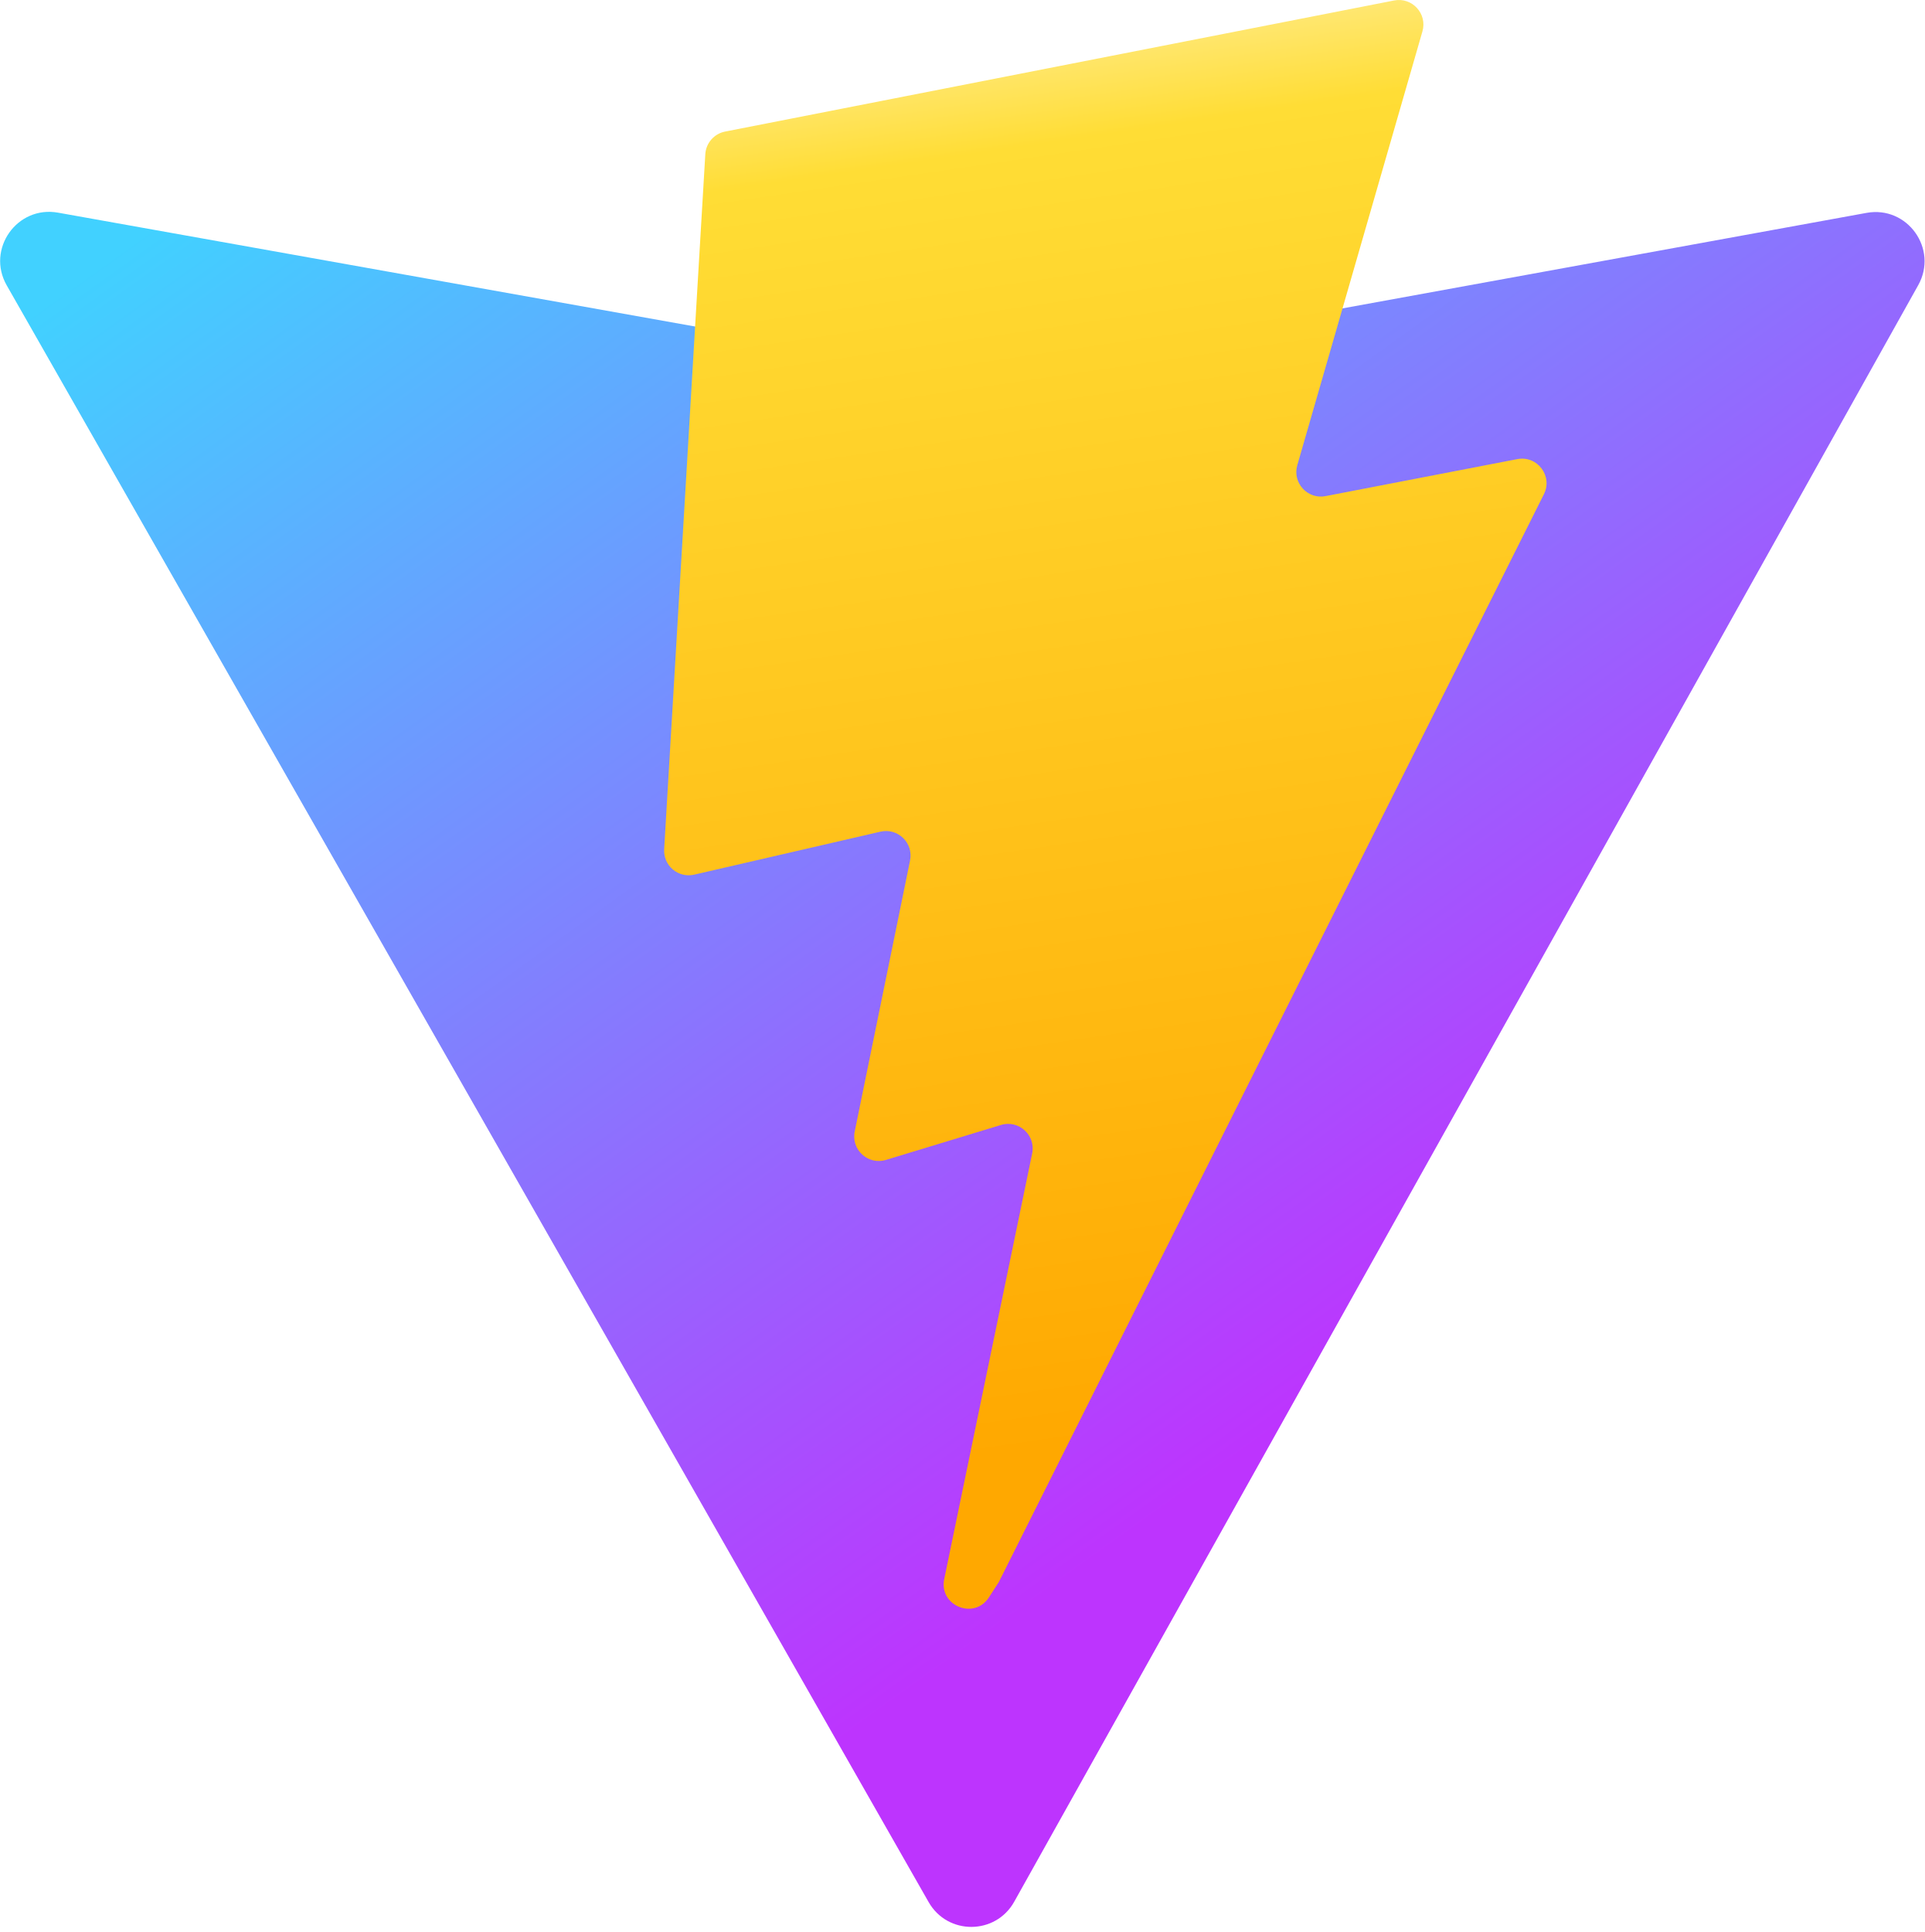
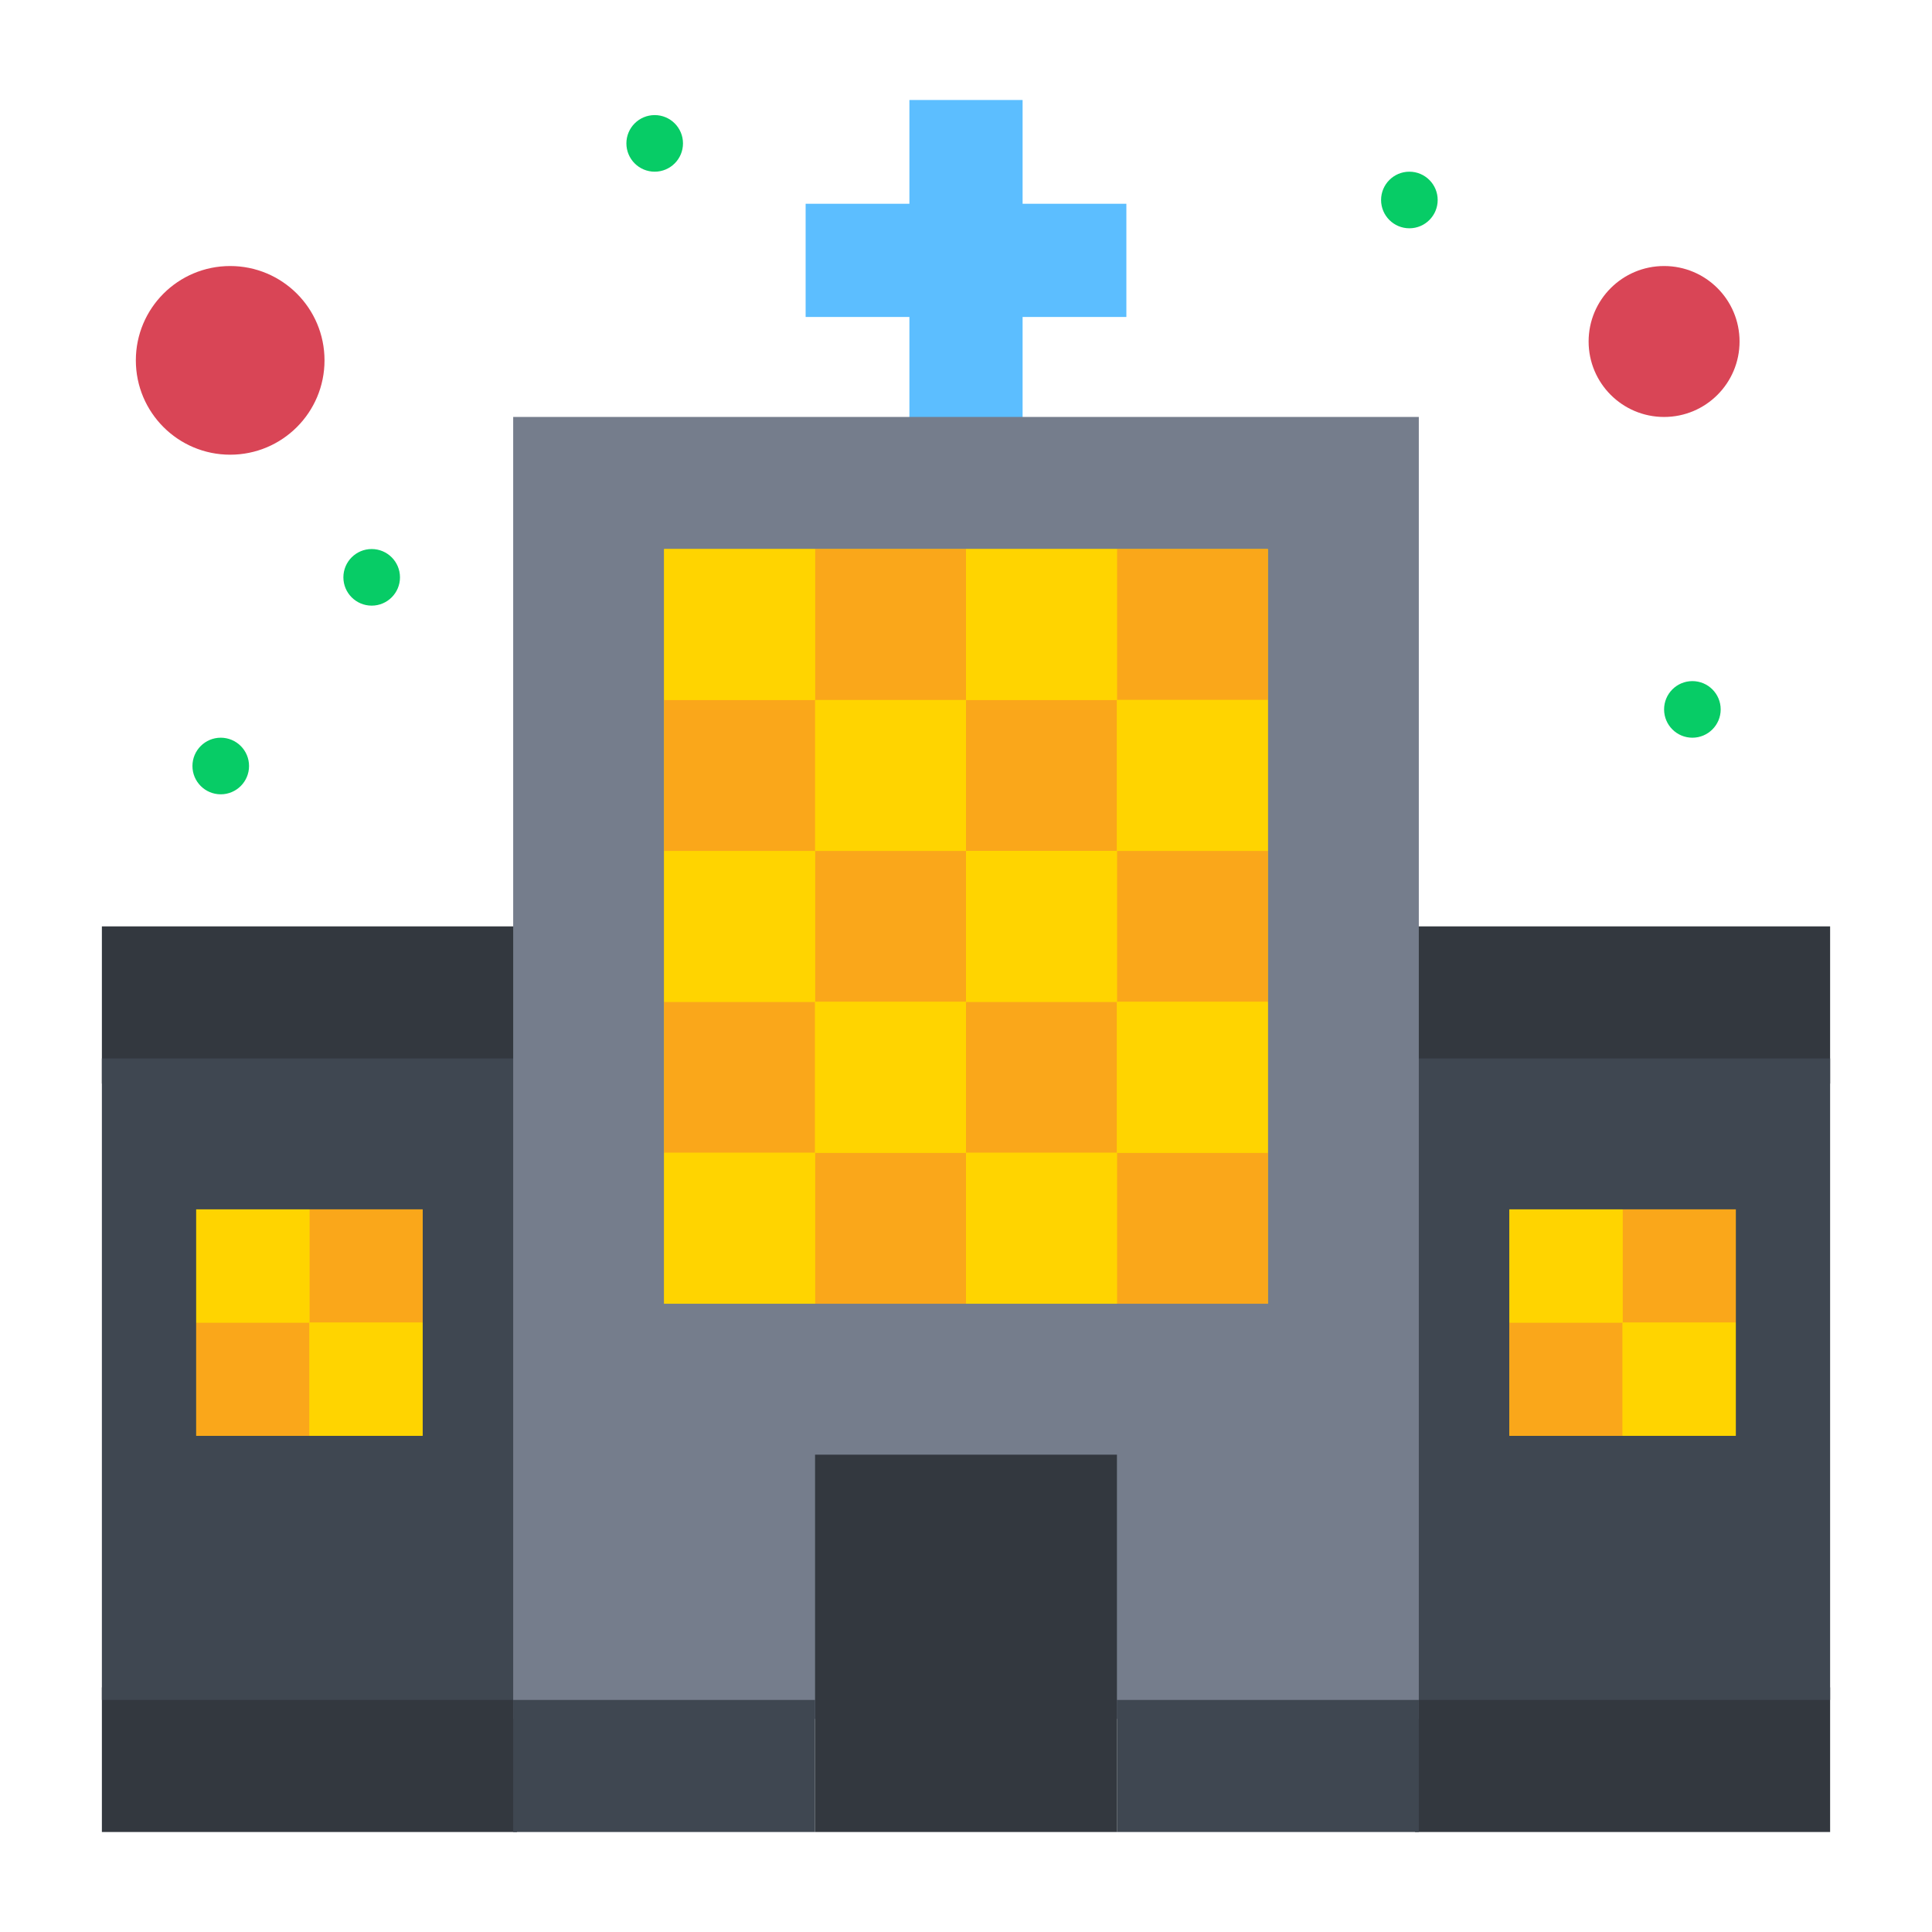
- <svg xmlns="http://www.w3.org/2000/svg" aria-hidden="true" role="img" class="iconify iconify--logos" width="31.88" height="32" preserveAspectRatio="xMidYMid meet" viewBox="0 0 256 257">
-   <defs>
-     <linearGradient id="IconifyId1813088fe1fbc01fb466" x1="-.828%" x2="57.636%" y1="7.652%" y2="78.411%">
-       <stop offset="0%" stop-color="#41D1FF" />
-       <stop offset="100%" stop-color="#BD34FE" />
-     </linearGradient>
-     <linearGradient id="IconifyId1813088fe1fbc01fb467" x1="43.376%" x2="50.316%" y1="2.242%" y2="89.03%">
-       <stop offset="0%" stop-color="#FFEA83" />
-       <stop offset="8.333%" stop-color="#FFDD35" />
-       <stop offset="100%" stop-color="#FFA800" />
-     </linearGradient>
-   </defs>
-   <path fill="url(#IconifyId1813088fe1fbc01fb466)" d="M255.153 37.938L134.897 252.976c-2.483 4.44-8.862 4.466-11.382.048L.875 37.958c-2.746-4.814 1.371-10.646 6.827-9.67l120.385 21.517a6.537 6.537 0 0 0 2.322-.004l117.867-21.483c5.438-.991 9.574 4.796 6.877 9.62Z" />
-   <path fill="url(#IconifyId1813088fe1fbc01fb467)" d="M185.432.063L96.44 17.501a3.268 3.268 0 0 0-2.634 3.014l-5.474 92.456a3.268 3.268 0 0 0 3.997 3.378l24.777-5.718c2.318-.535 4.413 1.507 3.936 3.838l-7.361 36.047c-.495 2.426 1.782 4.5 4.151 3.78l15.304-4.649c2.372-.72 4.652 1.36 4.15 3.788l-11.698 56.621c-.732 3.542 3.979 5.473 5.943 2.437l1.313-2.028l72.516-144.72c1.215-2.423-.88-5.186-3.54-4.672l-25.505 4.922c-2.396.462-4.435-1.77-3.759-4.114l16.646-57.705c.677-2.35-1.37-4.583-3.769-4.113Z" />
+ <svg xmlns="http://www.w3.org/2000/svg" style="enable-background:new 0 0 512 512;" version="1.1" viewBox="0 0 512 512" xml:space="preserve">
+   <g id="_x38__x2C__health_care_x2C__Building_x2C__clinic_x2C__hospital">
+     <g id="XMLID_4175_">
+       <g id="XMLID_4176_">
+         <polygon id="XMLID_266_" points="298.5,54 298.5,84 271,84 271,111.5 241,111.5 241,84 213.5,84 213.5,54      241,54 241,26.5 271,26.5 271,54    " style="fill:#5CBEFF;" />
+         <rect height="41.667" id="XMLID_265_" style="fill:#33383F;" width="110" x="375" y="245.5" />
+         <rect height="41.667" id="XMLID_264_" style="fill:#33383F;" width="110" x="27" y="245.5" />
+         <rect height="38.333" id="XMLID_263_" style="fill:#33383F;" width="110" x="375" y="447.167" />
+         <rect height="38.333" id="XMLID_262_" style="fill:#33383F;" width="110" x="27" y="447.167" />
+         <path d="M485,280.5v170H375v-170H485z" id="XMLID_4315_" style="fill:#3F4751;" />
+         <polygon id="XMLID_260_" points="430,320.5 400,320.5 400,350.5 400,380.5 430,380.5 460,380.5 460,350.5      460,320.5    " style="fill:#FFD400;" />
+         <rect height="30" id="XMLID_259_" style="fill:#FAA71A;" width="30" x="400" y="350.5" />
+         <rect height="30" id="XMLID_258_" style="fill:#FAA71A;" width="30" x="430" y="320.5" />
+         <rect height="30" id="XMLID_257_" style="fill:#FFD400;" width="30" x="430" y="350.5" />
+         <rect height="30" id="XMLID_256_" style="fill:#FFD400;" width="30" x="400" y="320.5" />
+         <path d="M137,280.5v170H27v-170H137z" id="XMLID_4298_" style="fill:#3F4751;" />
+         <polygon id="XMLID_254_" points="82,320.5 52,320.5 52,350.5 52,380.5 82,380.5 112,380.5 112,350.5      112,320.5    " style="fill:#FFD400;" />
+         <rect height="30" id="XMLID_253_" style="fill:#FAA71A;" width="30" x="52" y="350.5" />
+         <rect height="30" id="XMLID_252_" style="fill:#FAA71A;" width="30" x="82" y="320.5" />
+         <rect height="30" id="XMLID_251_" style="fill:#FFD400;" width="30" x="82" y="350.5" />
+         <rect height="30" id="XMLID_250_" style="fill:#FFD400;" width="30" x="52" y="320.5" />
+         <path d="M441,70.5c11.05,0,20,8.95,20,20s-8.95,20-20,20s-20-8.95-20-20     S429.95,70.5,441,70.5z" id="XMLID_249_" style="fill:#D94556;" />
+         <path d="M61,70.5c13.81,0,25,11.19,25,25s-11.19,25-25,25s-25-11.19-25-25     S47.19,70.5,61,70.5z" id="XMLID_248_" style="fill:#D94556;" />
+         <path d="M376,455.5c-0.142,0-229.694,0-240,0c0-16.142,0-330.41,0-345     c8.023,0,232.003,0,240,0C376,129.593,376,436.347,376,455.5z" id="XMLID_4275_" style="fill:#757D8C;" />
+         <polygon id="XMLID_246_" points="296,145.5 256,145.5 216,145.5 176,145.5 176,185.5 176,225.5 176,265.5      176,305.5 176,345.5 216,345.5 256,345.5 296,345.5 336,345.5 336,305.5 336,265.5 336,225.5 336,185.5 336,145.5    " style="fill:#FFD400;" />
+         <rect height="40" id="XMLID_245_" style="fill:#FAA71A;" width="40" x="296" y="305.5" />
+         <rect height="40" id="XMLID_244_" style="fill:#FAA71A;" width="40" x="216" y="305.5" />
+         <rect height="40" id="XMLID_243_" style="fill:#FAA71A;" width="40" x="256" y="265.5" />
+         <rect height="40" id="XMLID_242_" style="fill:#FAA71A;" width="40" x="176" y="265.5" />
+         <rect height="40" id="XMLID_241_" style="fill:#FAA71A;" width="40" x="216" y="225.5" />
+         <rect height="40" id="XMLID_240_" style="fill:#FAA71A;" width="40" x="296" y="225.5" />
+         <rect height="40" id="XMLID_239_" style="fill:#FAA71A;" width="40" x="296" y="145.5" />
+         <rect height="40" id="XMLID_238_" style="fill:#FAA71A;" width="40" x="256" y="185.5" />
+         <circle cx="448.5" cy="188" id="XMLID_237_" r="7.5" style="fill:#07CC66;" />
+         <circle cx="373.5" cy="53" id="XMLID_236_" r="7.5" style="fill:#07CC66;" />
+         <rect height="35" id="XMLID_235_" style="fill:#3F4751;" width="80" x="296" y="450.5" />
+         <rect height="40" id="XMLID_234_" style="fill:#FFD400;" width="40" x="296" y="265.5" />
+         <rect height="40" id="XMLID_233_" style="fill:#FFD400;" width="40" x="296" y="185.5" />
+         <polygon id="XMLID_232_" points="296,450.5 296,485.5 216,485.5 216,450.5 216,385.5 296,385.5    " style="fill:#33383F;" />
+         <rect height="40" id="XMLID_231_" style="fill:#FFD400;" width="40" x="256" y="305.5" />
+         <rect height="40" id="XMLID_230_" style="fill:#FFD400;" width="40" x="256" y="225.5" />
+         <rect height="40" id="XMLID_229_" style="fill:#FFD400;" width="40" x="256" y="145.5" />
+         <rect height="40" id="XMLID_228_" style="fill:#FFD400;" width="40" x="216" y="265.5" />
+         <rect height="40" id="XMLID_227_" style="fill:#FFD400;" width="40" x="216" y="185.5" />
+         <rect height="40" id="XMLID_226_" style="fill:#FAA71A;" width="40" x="216" y="145.5" />
+         <rect height="35" id="XMLID_225_" style="fill:#3F4751;" width="80" x="136" y="450.5" />
+         <rect height="40" id="XMLID_224_" style="fill:#FFD400;" width="40" x="176" y="305.5" />
+         <rect height="40" id="XMLID_223_" style="fill:#FFD400;" width="40" x="176" y="225.5" />
+         <rect height="40" id="XMLID_222_" style="fill:#FAA71A;" width="40" x="176" y="185.5" />
+         <rect height="40" id="XMLID_221_" style="fill:#FFD400;" width="40" x="176" y="145.5" />
+         <circle cx="173.5" cy="38" id="XMLID_220_" r="7.5" style="fill:#07CC66;" />
+         <circle cx="98.5" cy="153" id="XMLID_219_" r="7.5" style="fill:#07CC66;" />
+         <circle cx="58.5" cy="203" id="XMLID_218_" r="7.5" style="fill:#07CC66;" />
+       </g>
+     </g>
+   </g>
+   <g id="Layer_1" />
</svg>
